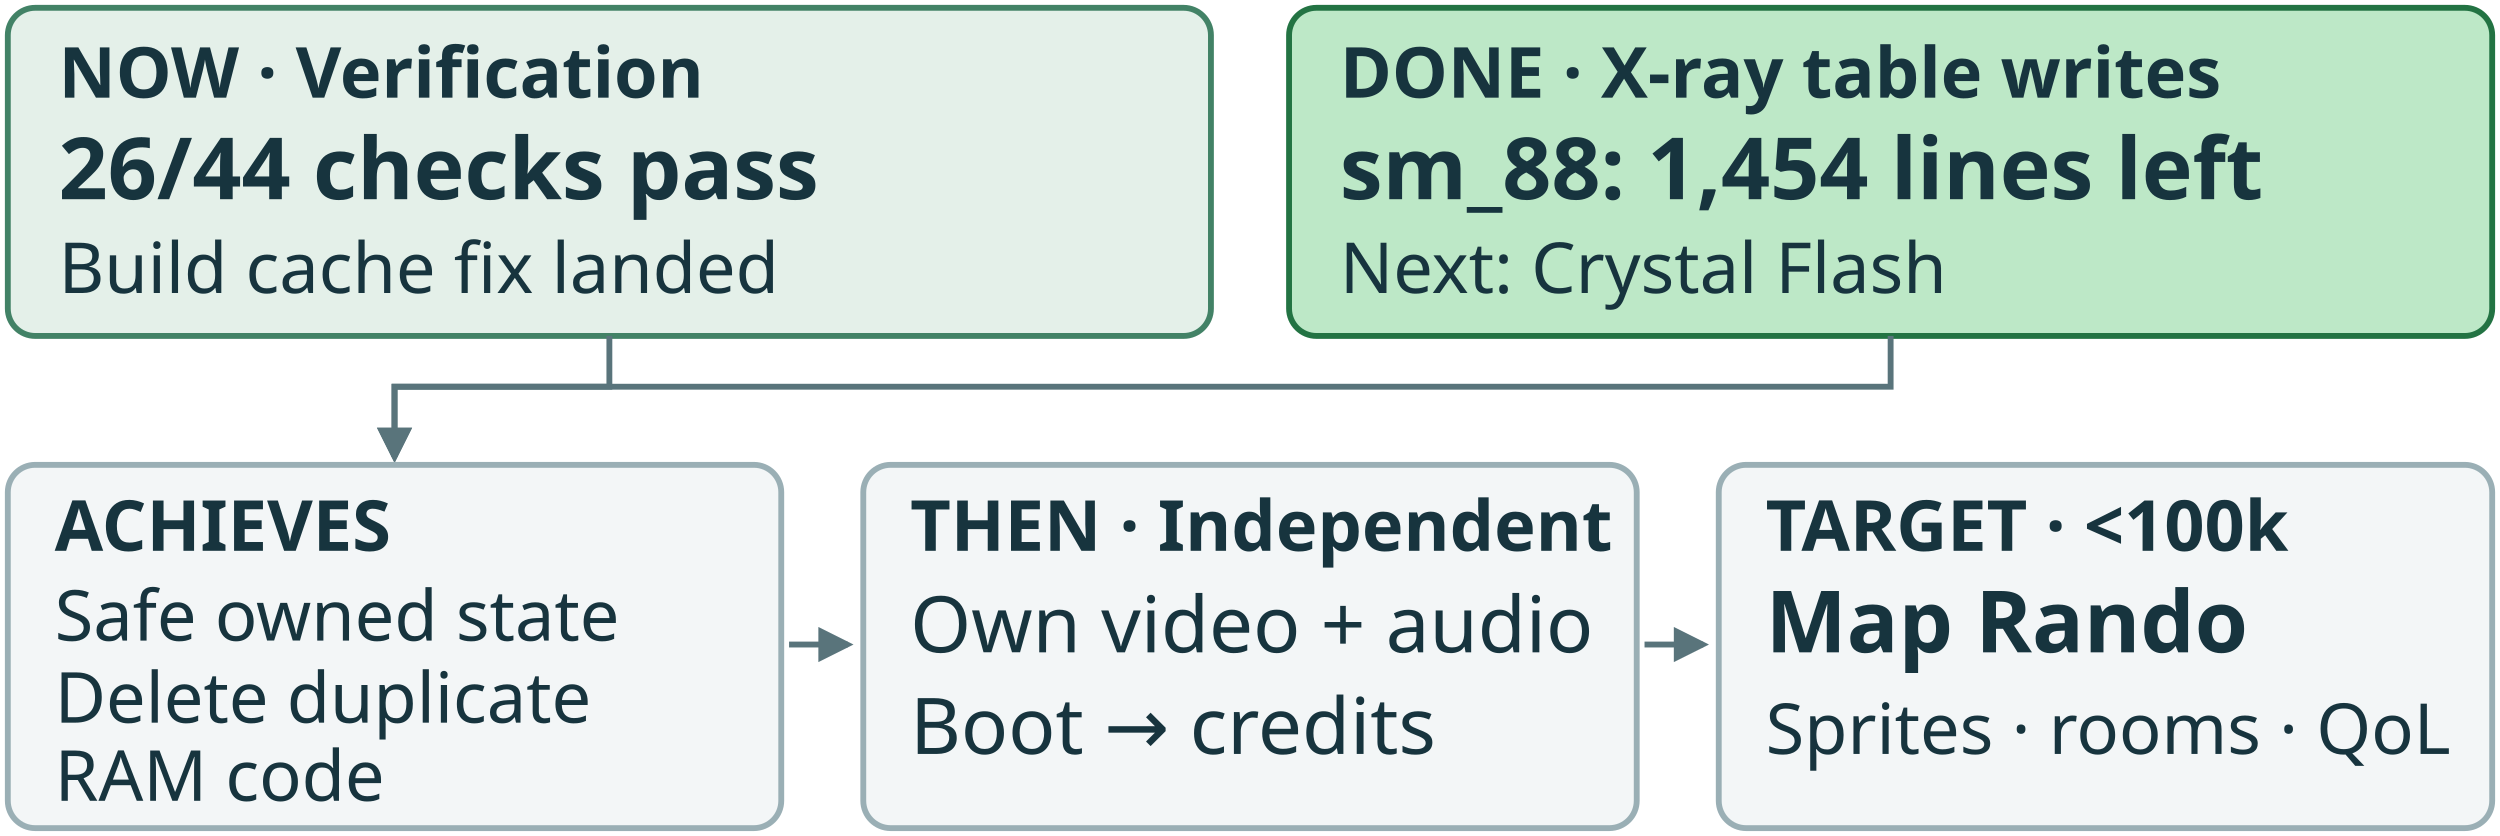
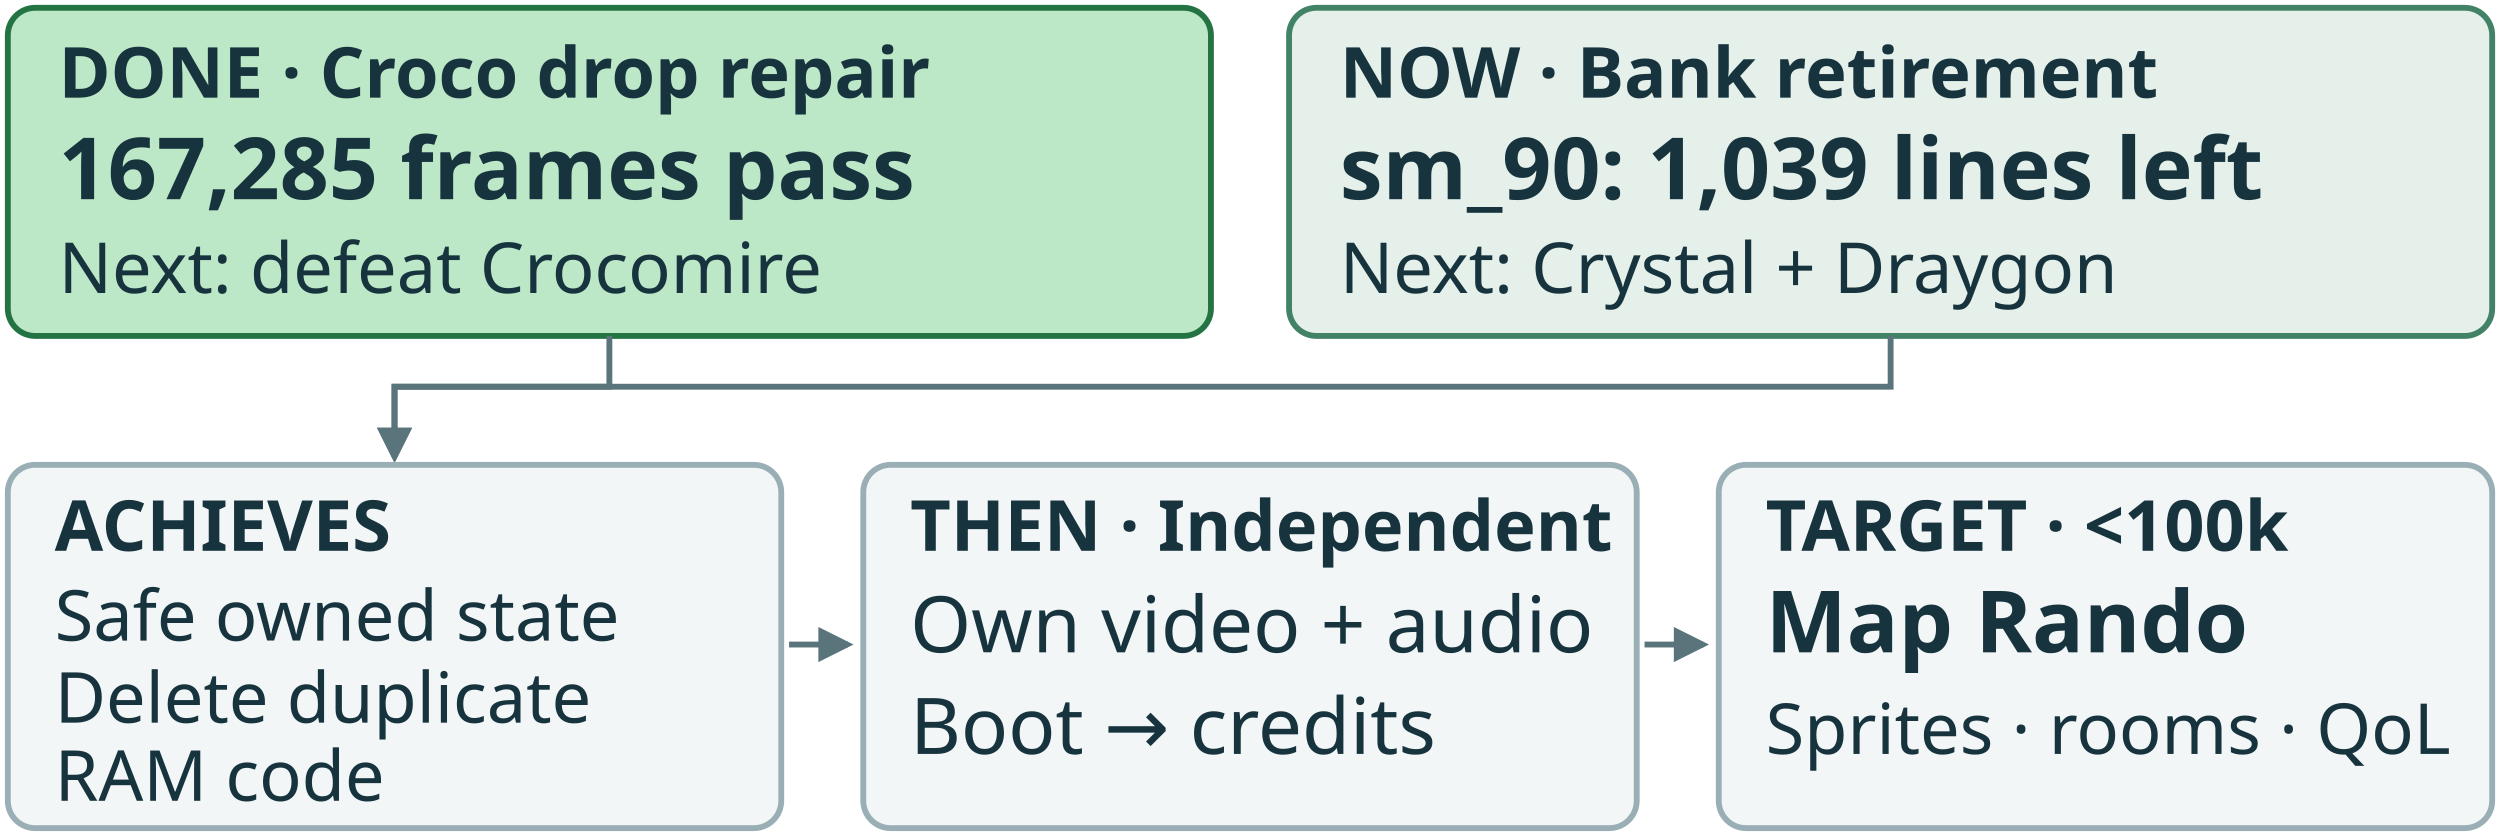
<svg xmlns="http://www.w3.org/2000/svg" width="640" height="214" viewBox="0 0 640 214" role="img" aria-labelledby="title description">
  <defs>
    <marker id="arrow" markerWidth="6" markerHeight="6" refX="5" refY="3" orient="auto">
      <path d="M0 0L6 3L0 6" fill="#59747b" />
    </marker>
  </defs>
  <style>text{font-family:system-ui,Segoe UI,sans-serif;fill:#17343e} .tag{font-size:18px;font-weight:650}.name{font-size:22px;font-weight:650}.note{font-size:20px}.small{font-size:18px}.now{fill:#e4f0e9;stroke:#428266}.done{fill:#bde8c7;stroke:#237343}.later{fill:#f3f6f7;stroke:#9aafb5}rect{stroke-width:1.5}path.link{fill:none;stroke:#59747b;stroke-width:1.5;marker-end:url(#arrow)}</style>
-   <g aria-label="Now: gameplay coverage">
-     <rect class="now" x="2" y="2" width="308" height="84" rx="7" />
-     <text x="15" y="25" class="tag">NOW · Verification</text>
-     <text x="15" y="51" class="name">26/44 checks pass</text>
-     <text x="15" y="75" class="small">Build cache fix landed</text>
+   <g aria-label="Done: Crocomire drop repair; next: finish the fight">
+     <rect class="done" x="2" y="2" width="308" height="84" rx="7" />
+     <text x="15" y="25" class="tag">DONE · Croco drop repair</text>
+     <text x="15" y="51" class="name">167,285 frames pass</text>
+     <text x="15" y="75" class="small">Next: defeat Crocomire</text>
  </g>
-   <g aria-label="Done: X-ray table pointers removed. Next: Crystal Flash in sm_90">
-     <rect class="done" x="330" y="2" width="308" height="84" rx="7" />
-     <text x="343" y="25" class="tag">DONE · X-ray table writes</text>
-     <text x="343" y="51" class="name">sm_88: 1,454 lines left</text>
-     <text x="343" y="75" class="small">Next: Crystal Flash</text>
+   <g aria-label="Now: sm_90 retirement; next: Crystal Flash and Draygon">
+     <rect class="now" x="330" y="2" width="308" height="84" rx="7" />
+     <text x="343" y="25" class="tag">NOW · Bank retirement</text>
+     <text x="343" y="51" class="name">sm_90: 1,039 lines left</text>
+     <text x="343" y="75" class="small">Next: Crystal + Draygon</text>
  </g>
  <path class="link" d="M156 86V99H101V117" />
  <path class="link" d="M484 86V99H101V117" />
  <g aria-label="Achieves: safe owned state with duplicate RAM code deleted">
    <rect class="later" x="2" y="119" width="198" height="93" rx="7" />
    <text x="14" y="141" class="tag">ACHIEVES</text>
    <text x="14" y="164" class="small">Safe owned state</text>
    <text x="14" y="185" class="small">Delete duplicate</text>
    <text x="14" y="205" class="small">RAM code</text>
  </g>
  <path class="link" d="M202 165H217" />
  <g aria-label="Then: independent engine">
    <rect class="later" x="221" y="119" width="198" height="93" rx="7" />
    <text x="233" y="141" class="tag">THEN · Independent</text>
    <text x="233" y="167" class="note">Own video + audio</text>
    <text x="233" y="193" class="note">Boot → credits</text>
  </g>
  <path class="link" d="M421 165H436" />
  <g aria-label="Target: Map Rando engine">
    <rect class="later" x="440" y="119" width="198" height="93" rx="7" />
    <text x="452" y="141" class="tag">TARGET · &lt;100k</text>
    <text x="452" y="167" class="name">Map Rando</text>
    <text x="452" y="193" class="small">Sprites · rooms · QoL</text>
  </g>
</svg>
